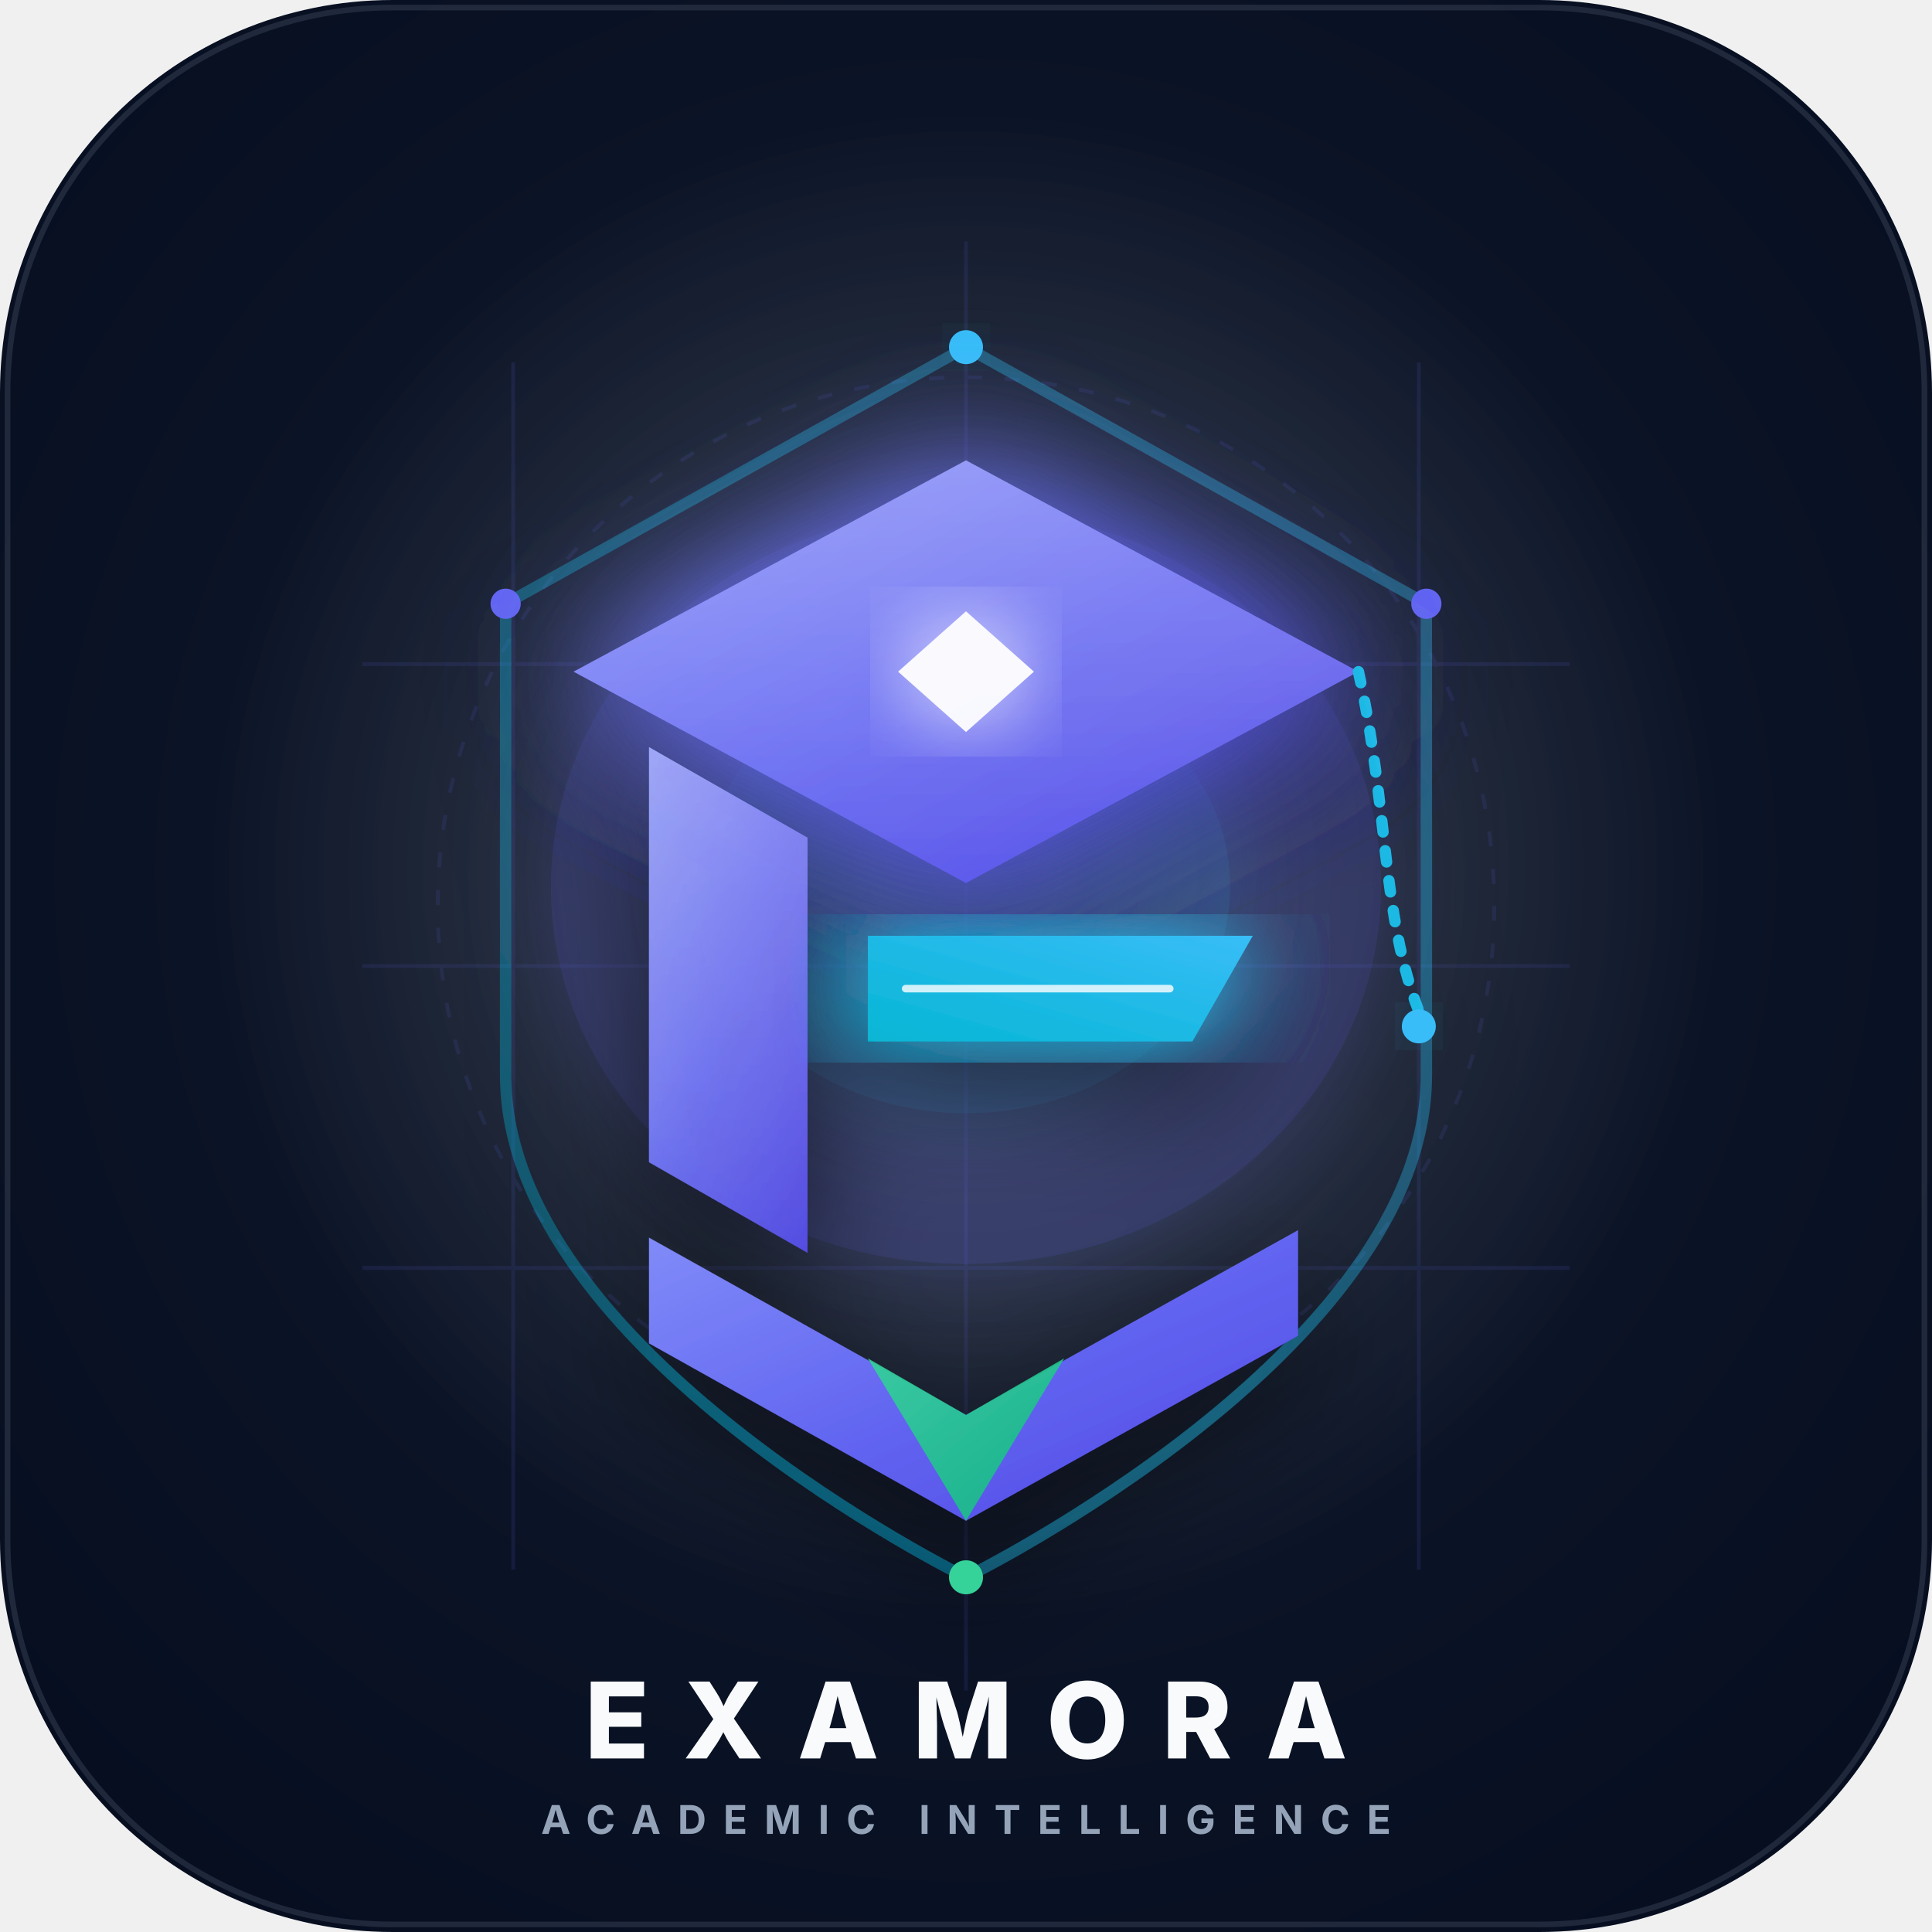
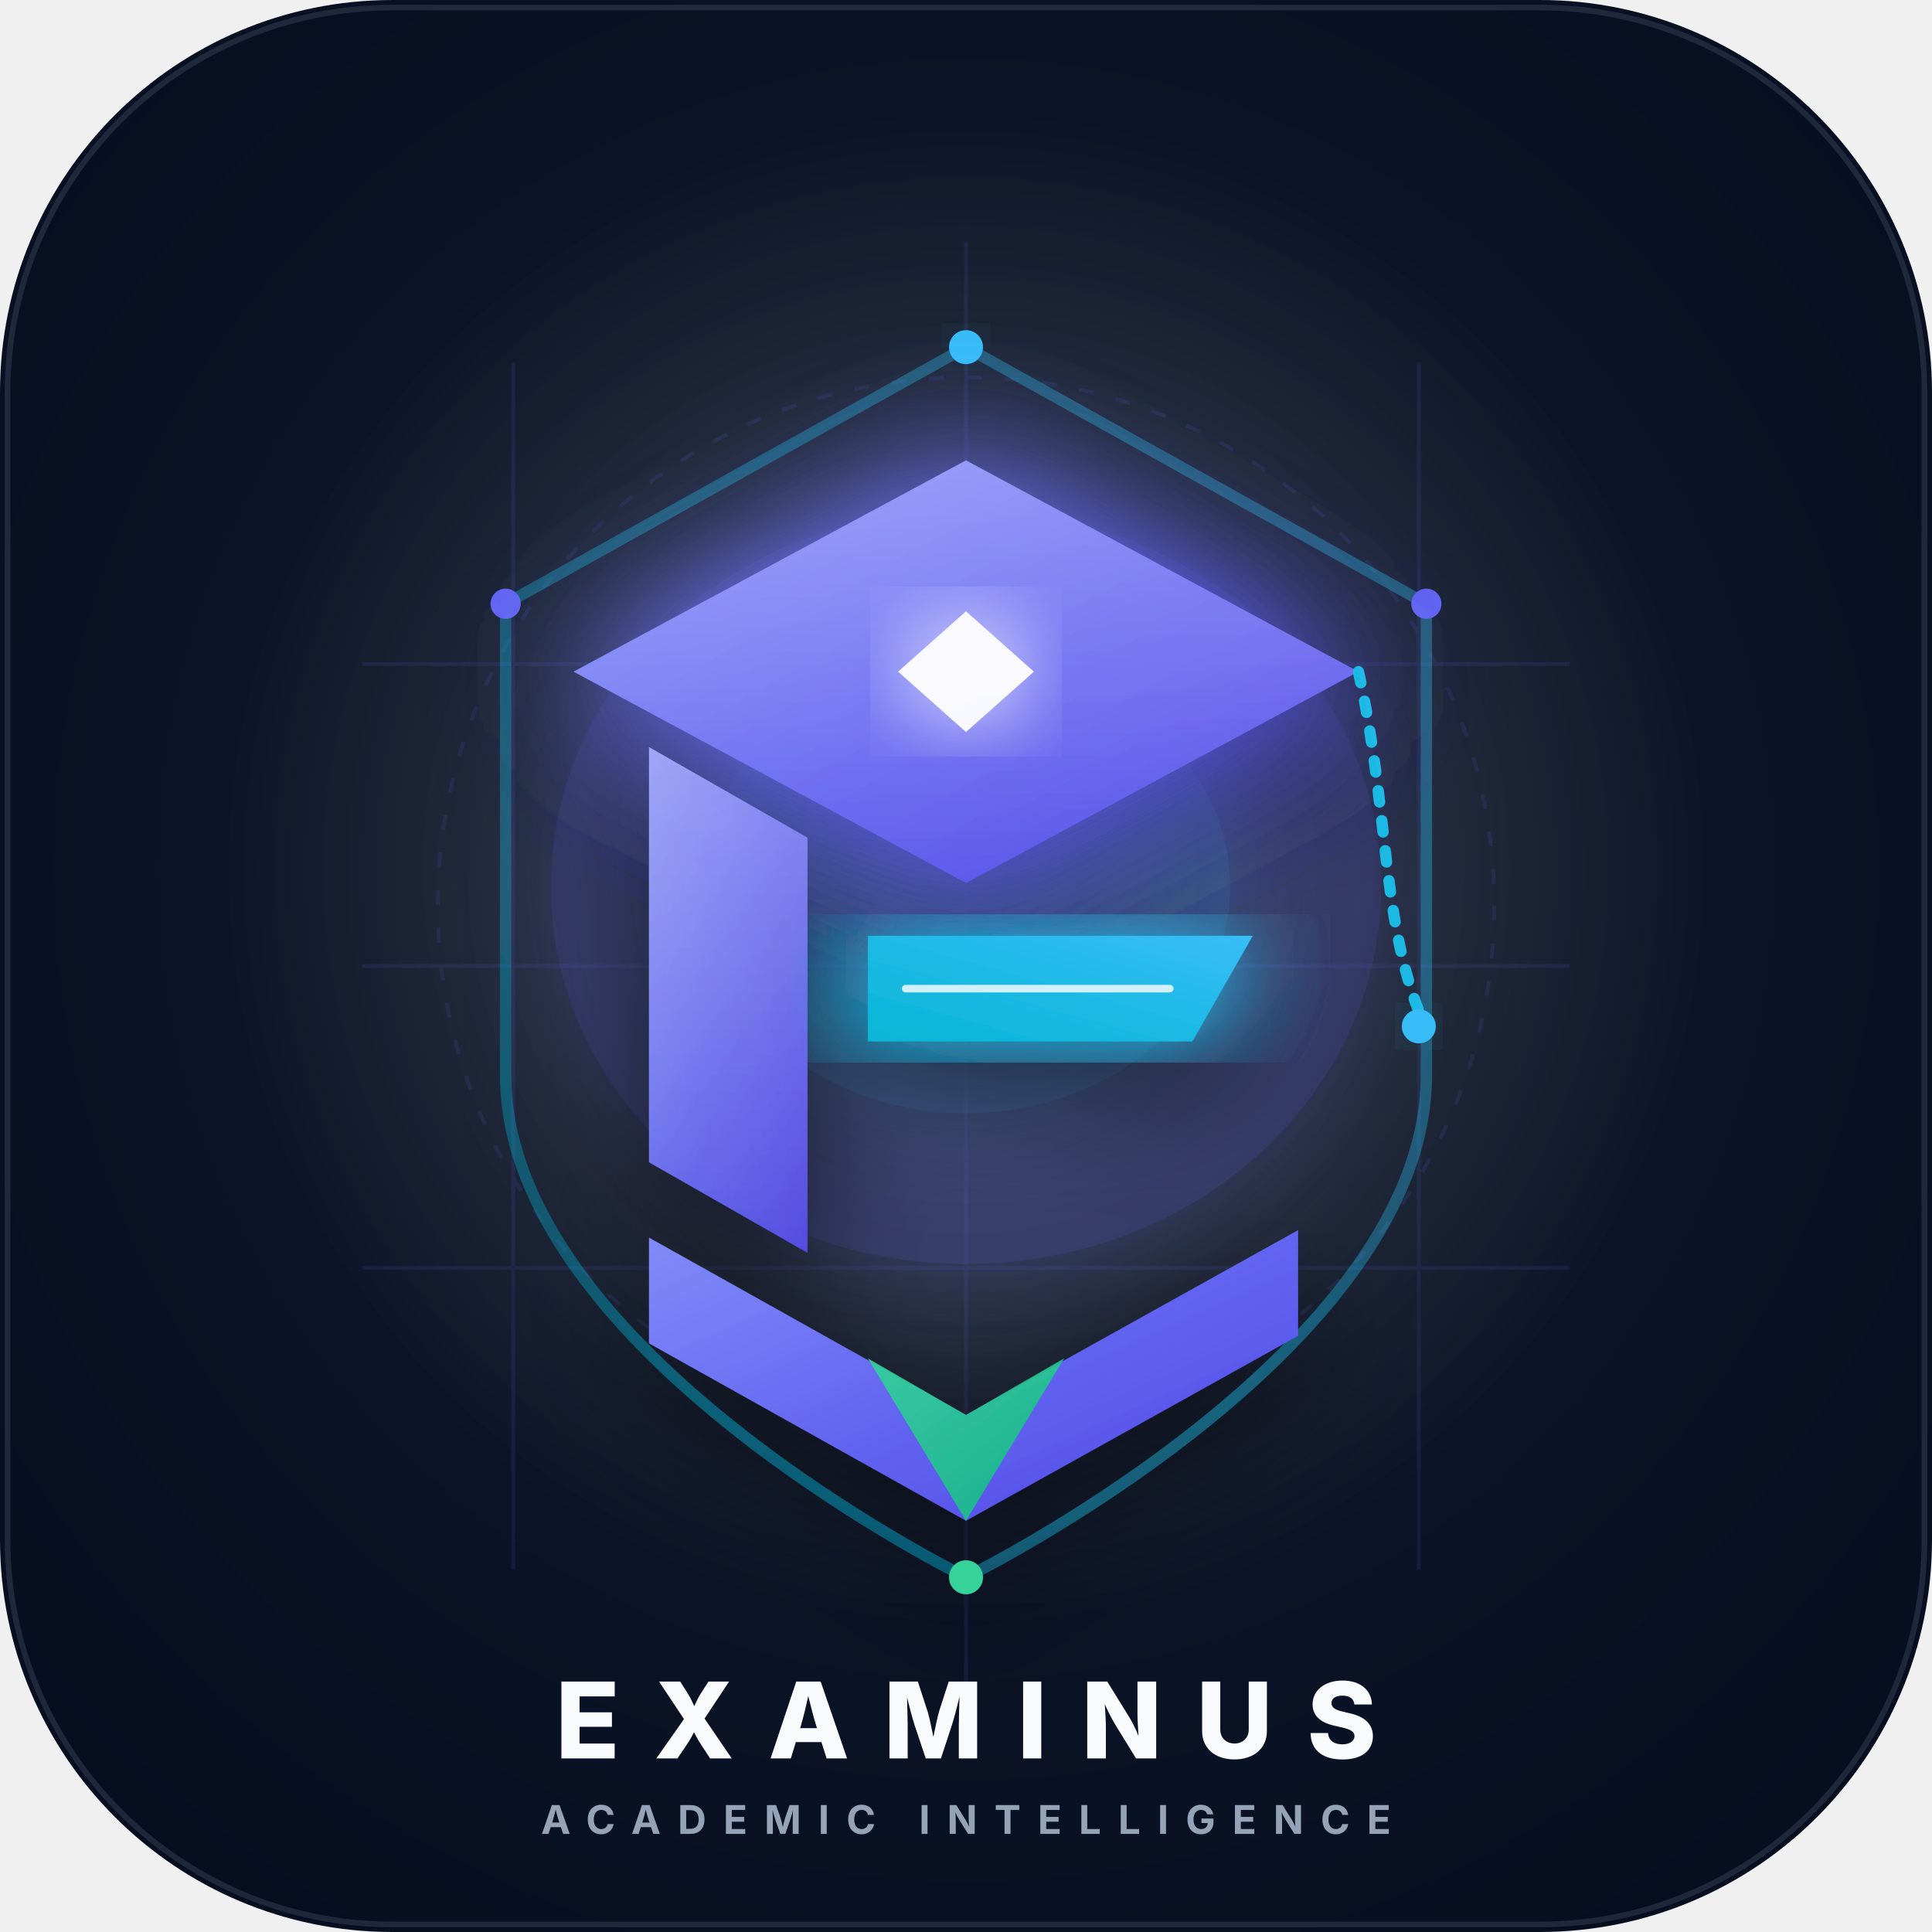
<svg xmlns="http://www.w3.org/2000/svg" viewBox="0 0 512 512" width="100%" height="100%">
  <defs>
    <radialGradient id="bgGlow" cx="50%" cy="45%" r="65%">
      <stop offset="0%" stop-color="#1e293b" stop-opacity="0.8" />
      <stop offset="60%" stop-color="#0b1326" stop-opacity="1" />
      <stop offset="100%" stop-color="#060e20" stop-opacity="1" />
    </radialGradient>
    <linearGradient id="primaryGrad" x1="0%" y1="0%" x2="100%" y2="100%">
      <stop offset="0%" stop-color="#818cf8" />
      <stop offset="50%" stop-color="#6366f1" />
      <stop offset="100%" stop-color="#4f46e5" />
    </linearGradient>
    <linearGradient id="accentCyan" x1="0%" y1="100%" x2="100%" y2="0%">
      <stop offset="0%" stop-color="#06b6d4" />
      <stop offset="100%" stop-color="#38bdf8" />
    </linearGradient>
    <linearGradient id="accentEmerald" x1="0%" y1="0%" x2="100%" y2="100%">
      <stop offset="0%" stop-color="#34d399" />
      <stop offset="100%" stop-color="#10b981" />
    </linearGradient>
    <linearGradient id="glassFacet" x1="0%" y1="0%" x2="0%" y2="100%">
      <stop offset="0%" stop-color="#ffffff" stop-opacity="0.25" />
      <stop offset="100%" stop-color="#ffffff" stop-opacity="0.03" />
    </linearGradient>
    <filter id="softGlow" x="-20%" y="-20%" width="140%" height="140%">
      <feGaussianBlur stdDeviation="12" result="blur" />
      <feComposite in="SourceGraphic" in2="blur" operator="over" />
    </filter>
    <filter id="neonShieldGlow" x="-30%" y="-30%" width="160%" height="160%">
      <feGaussianBlur stdDeviation="18" result="blur2" />
      <feMerge>
        <feMergeNode in="blur2" />
        <feMergeNode in="SourceGraphic" />
      </feMerge>
    </filter>
    <filter id="dropShadow" x="-10%" y="-10%" width="120%" height="120%">
      <feDropShadow dx="0" dy="12" stdDeviation="16" flood-color="#000000" flood-opacity="0.6" />
    </filter>
  </defs>
  <rect width="512" height="512" rx="104" fill="url(#bgGlow)" />
  <rect width="508" height="508" x="2" y="2" rx="102" fill="none" stroke="#31394d" stroke-width="1.5" stroke-opacity="0.6" />
  <g opacity="0.12" stroke="#6366f1" stroke-width="1">
    <line x1="136" y1="96" x2="136" y2="416" />
    <line x1="256" y1="64" x2="256" y2="448" />
    <line x1="376" y1="96" x2="376" y2="416" />
    <line x1="96" y1="176" x2="416" y2="176" />
    <line x1="96" y1="256" x2="416" y2="256" />
    <line x1="96" y1="336" x2="416" y2="336" />
    <circle cx="256" cy="240" r="140" fill="none" stroke="#6366f1" stroke-dasharray="4 6" />
  </g>
  <ellipse cx="256" cy="235" rx="110" ry="100" fill="#6366f1" opacity="0.22" filter="url(#softGlow)" />
  <ellipse cx="256" cy="235" rx="70" ry="60" fill="#38bdf8" opacity="0.18" filter="url(#softGlow)" />
  <g filter="url(#dropShadow)">
    <path d="M 256,92 L 378,160 L 378,285 C 378,358 256,418 256,418 C 256,418 134,358 134,285 L 134,160 Z" fill="none" stroke="url(#accentCyan)" stroke-width="3" stroke-opacity="0.35" stroke-linejoin="round" />
    <circle cx="256" cy="92" r="4.5" fill="#38bdf8" filter="url(#softGlow)" />
    <circle cx="378" cy="160" r="4" fill="#6366f1" />
    <circle cx="134" cy="160" r="4" fill="#6366f1" />
    <circle cx="256" cy="418" r="4.5" fill="#34d399" />
    <polygon points="256,122 360,178 256,234 152,178" fill="url(#primaryGrad)" filter="url(#neonShieldGlow)" />
    <polygon points="256,122 360,178 256,234 152,178" fill="url(#glassFacet)" />
    <polygon points="256,162 274,178 256,194 238,178" fill="#ffffff" opacity="0.95" filter="url(#softGlow)" />
    <path d="M 172,198 L 214,222 L 214,332 L 172,308 Z" fill="url(#primaryGrad)" opacity="0.95" />
    <path d="M 172,198 L 214,222 L 214,332 L 172,308 Z" fill="url(#glassFacet)" />
    <path d="M 230,248 L 332,248 L 316,276 L 230,276 Z" fill="url(#accentCyan)" filter="url(#softGlow)" />
    <line x1="240" y1="262" x2="310" y2="262" stroke="#ffffff" stroke-width="2" stroke-linecap="round" opacity="0.8" />
    <path d="M 172,328 L 256,375 L 344,326 L 344,354 L 256,403 L 172,356 Z" fill="url(#primaryGrad)" />
    <path d="M 230,360 L 256,375 L 282,360 L 256,403 Z" fill="url(#accentEmerald)" opacity="0.9" />
    <path d="M 360,178 C 368,214 366,242 376,268" fill="none" stroke="url(#accentCyan)" stroke-width="3" stroke-linecap="round" stroke-dasharray="3 5" />
    <circle cx="376" cy="272" r="4.5" fill="#38bdf8" filter="url(#softGlow)" />
  </g>
  <g id="brandName" transform="translate(0, 442)">
-     <text x="256" y="24" text-anchor="middle" font-family="'Plus Jakarta Sans', system-ui, -apple-system, sans-serif" font-size="28" font-weight="800" letter-spacing="9" fill="#f8fafc">EXAMORA</text>
+     <text x="256" y="24" text-anchor="middle" font-family="'Plus Jakarta Sans', system-ui, -apple-system, sans-serif" font-size="28" font-weight="800" letter-spacing="9" fill="#f8fafc">EXAMINUS</text>
    <text x="256" y="44" text-anchor="middle" font-family="'Plus Jakarta Sans', system-ui, -apple-system, sans-serif" font-size="10.5" font-weight="700" letter-spacing="4.5" fill="#94a3b8">ACADEMIC INTELLIGENCE</text>
  </g>
</svg>
